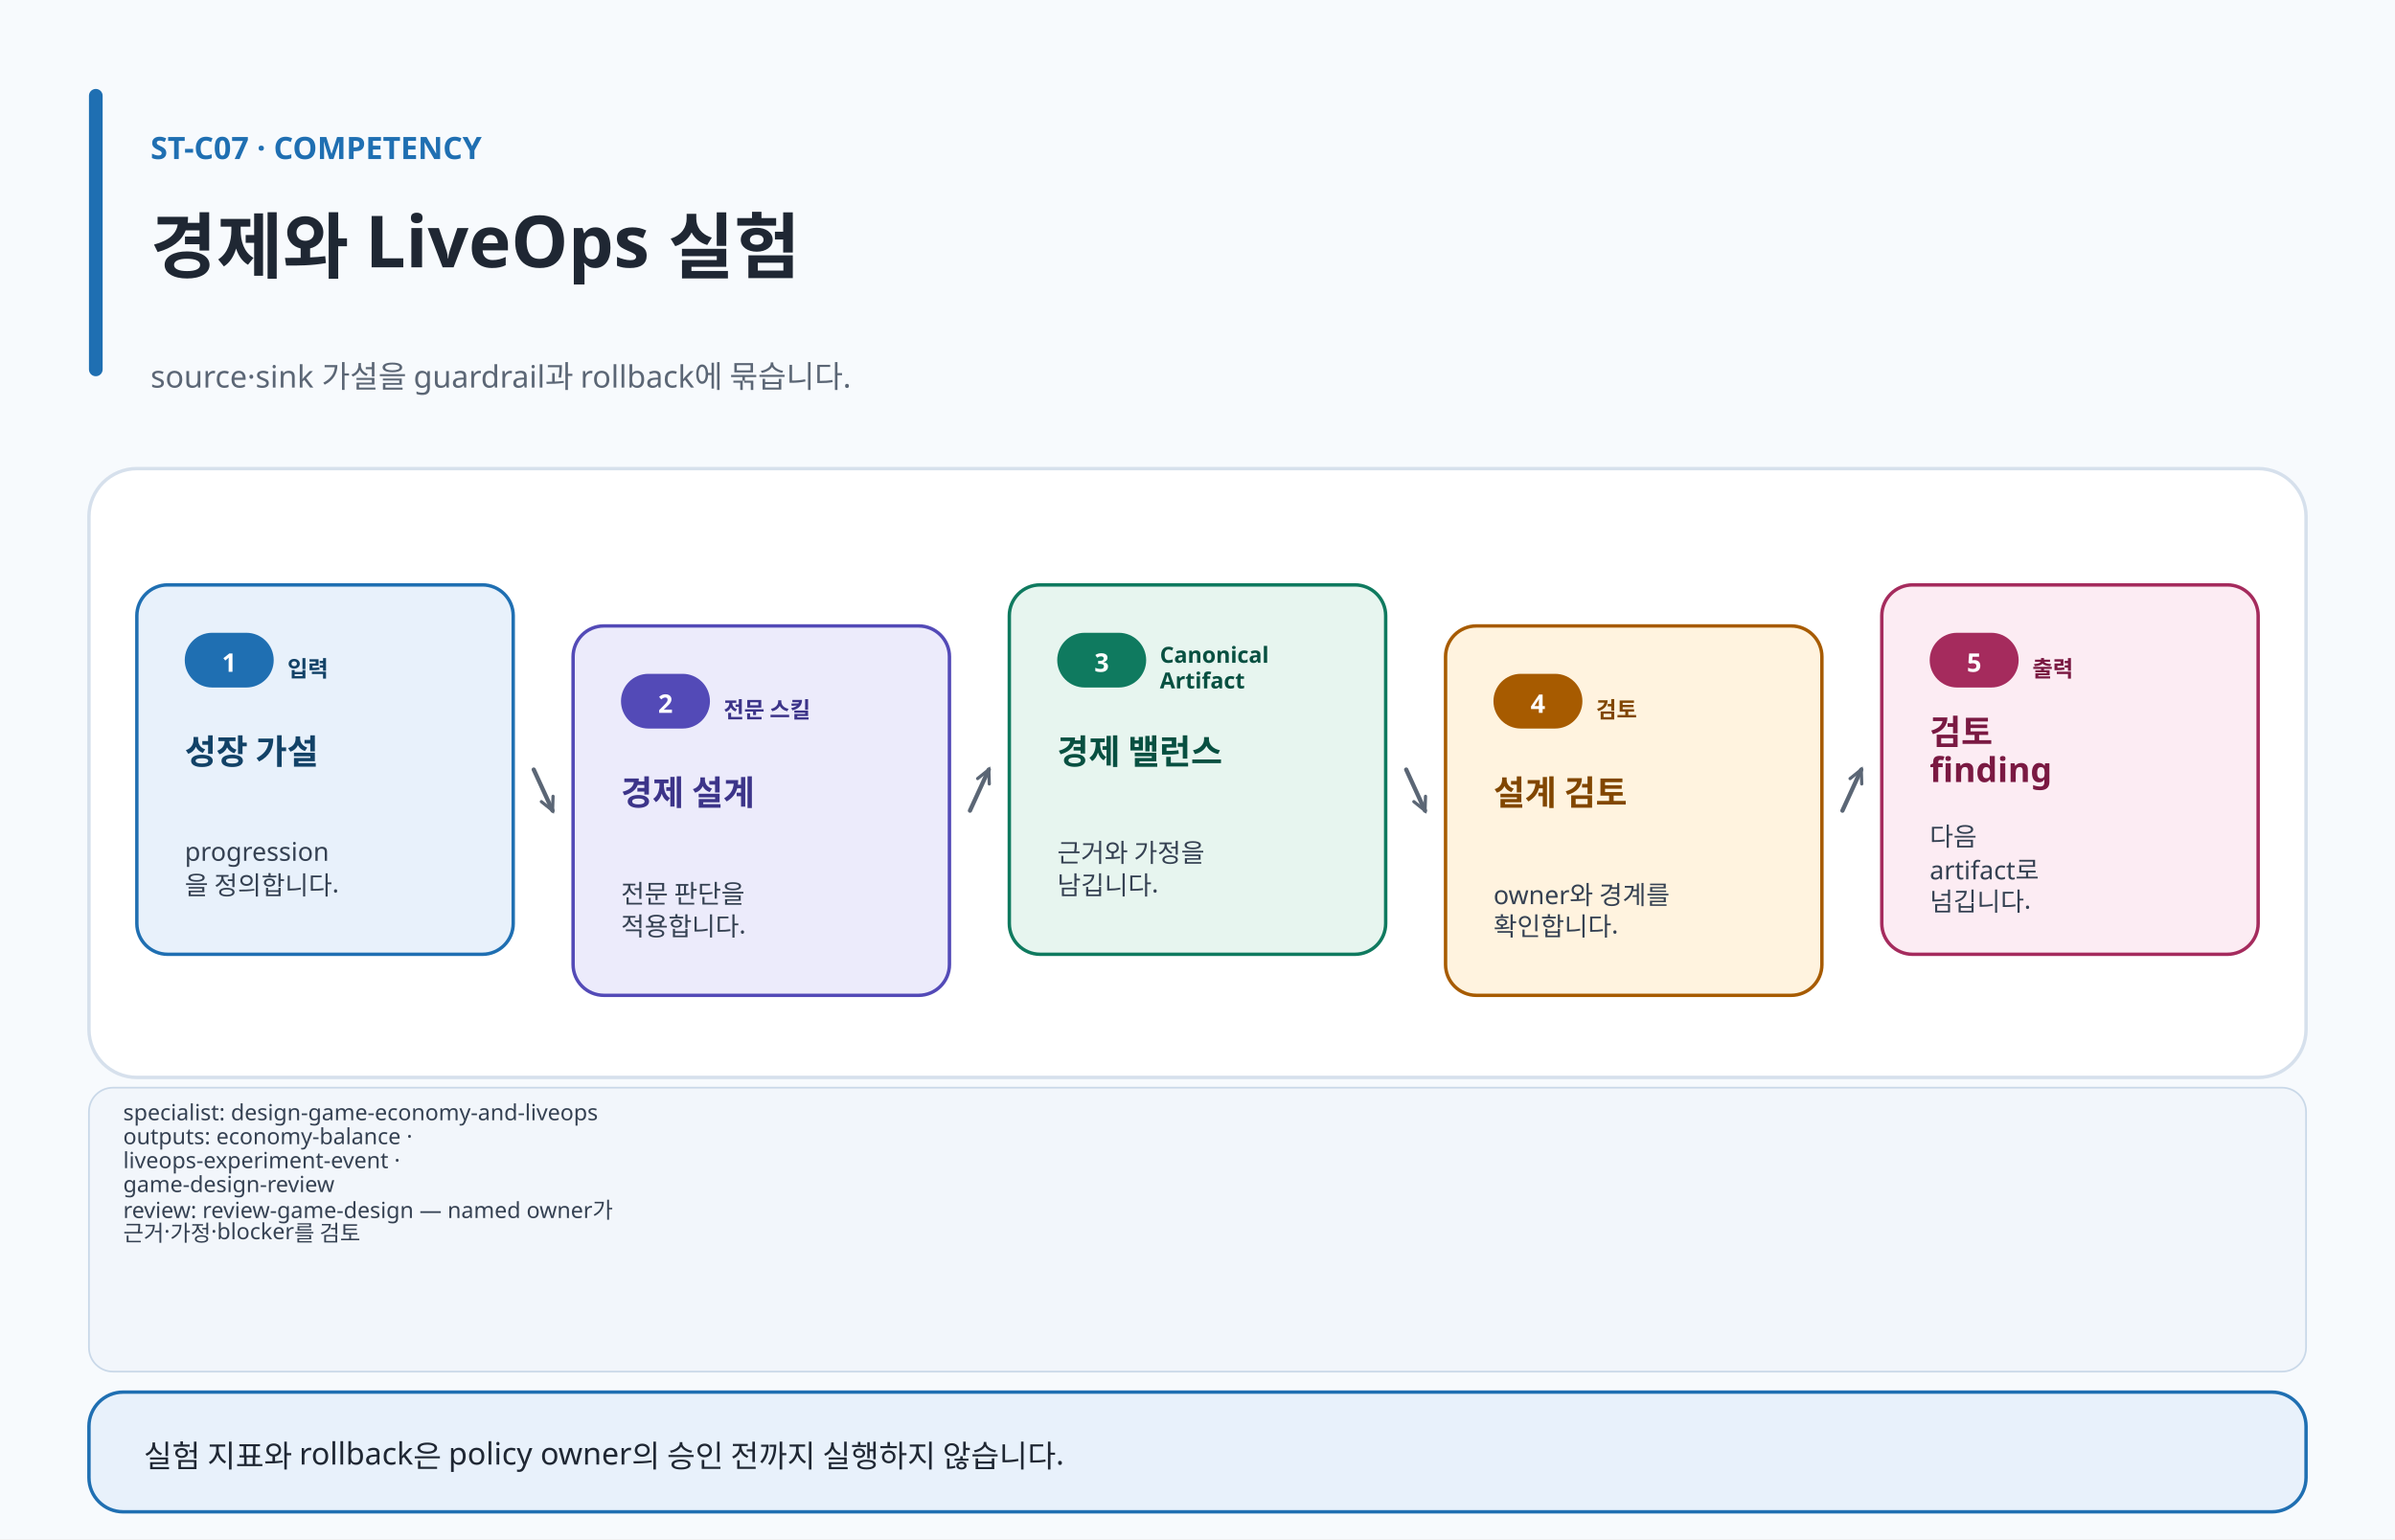
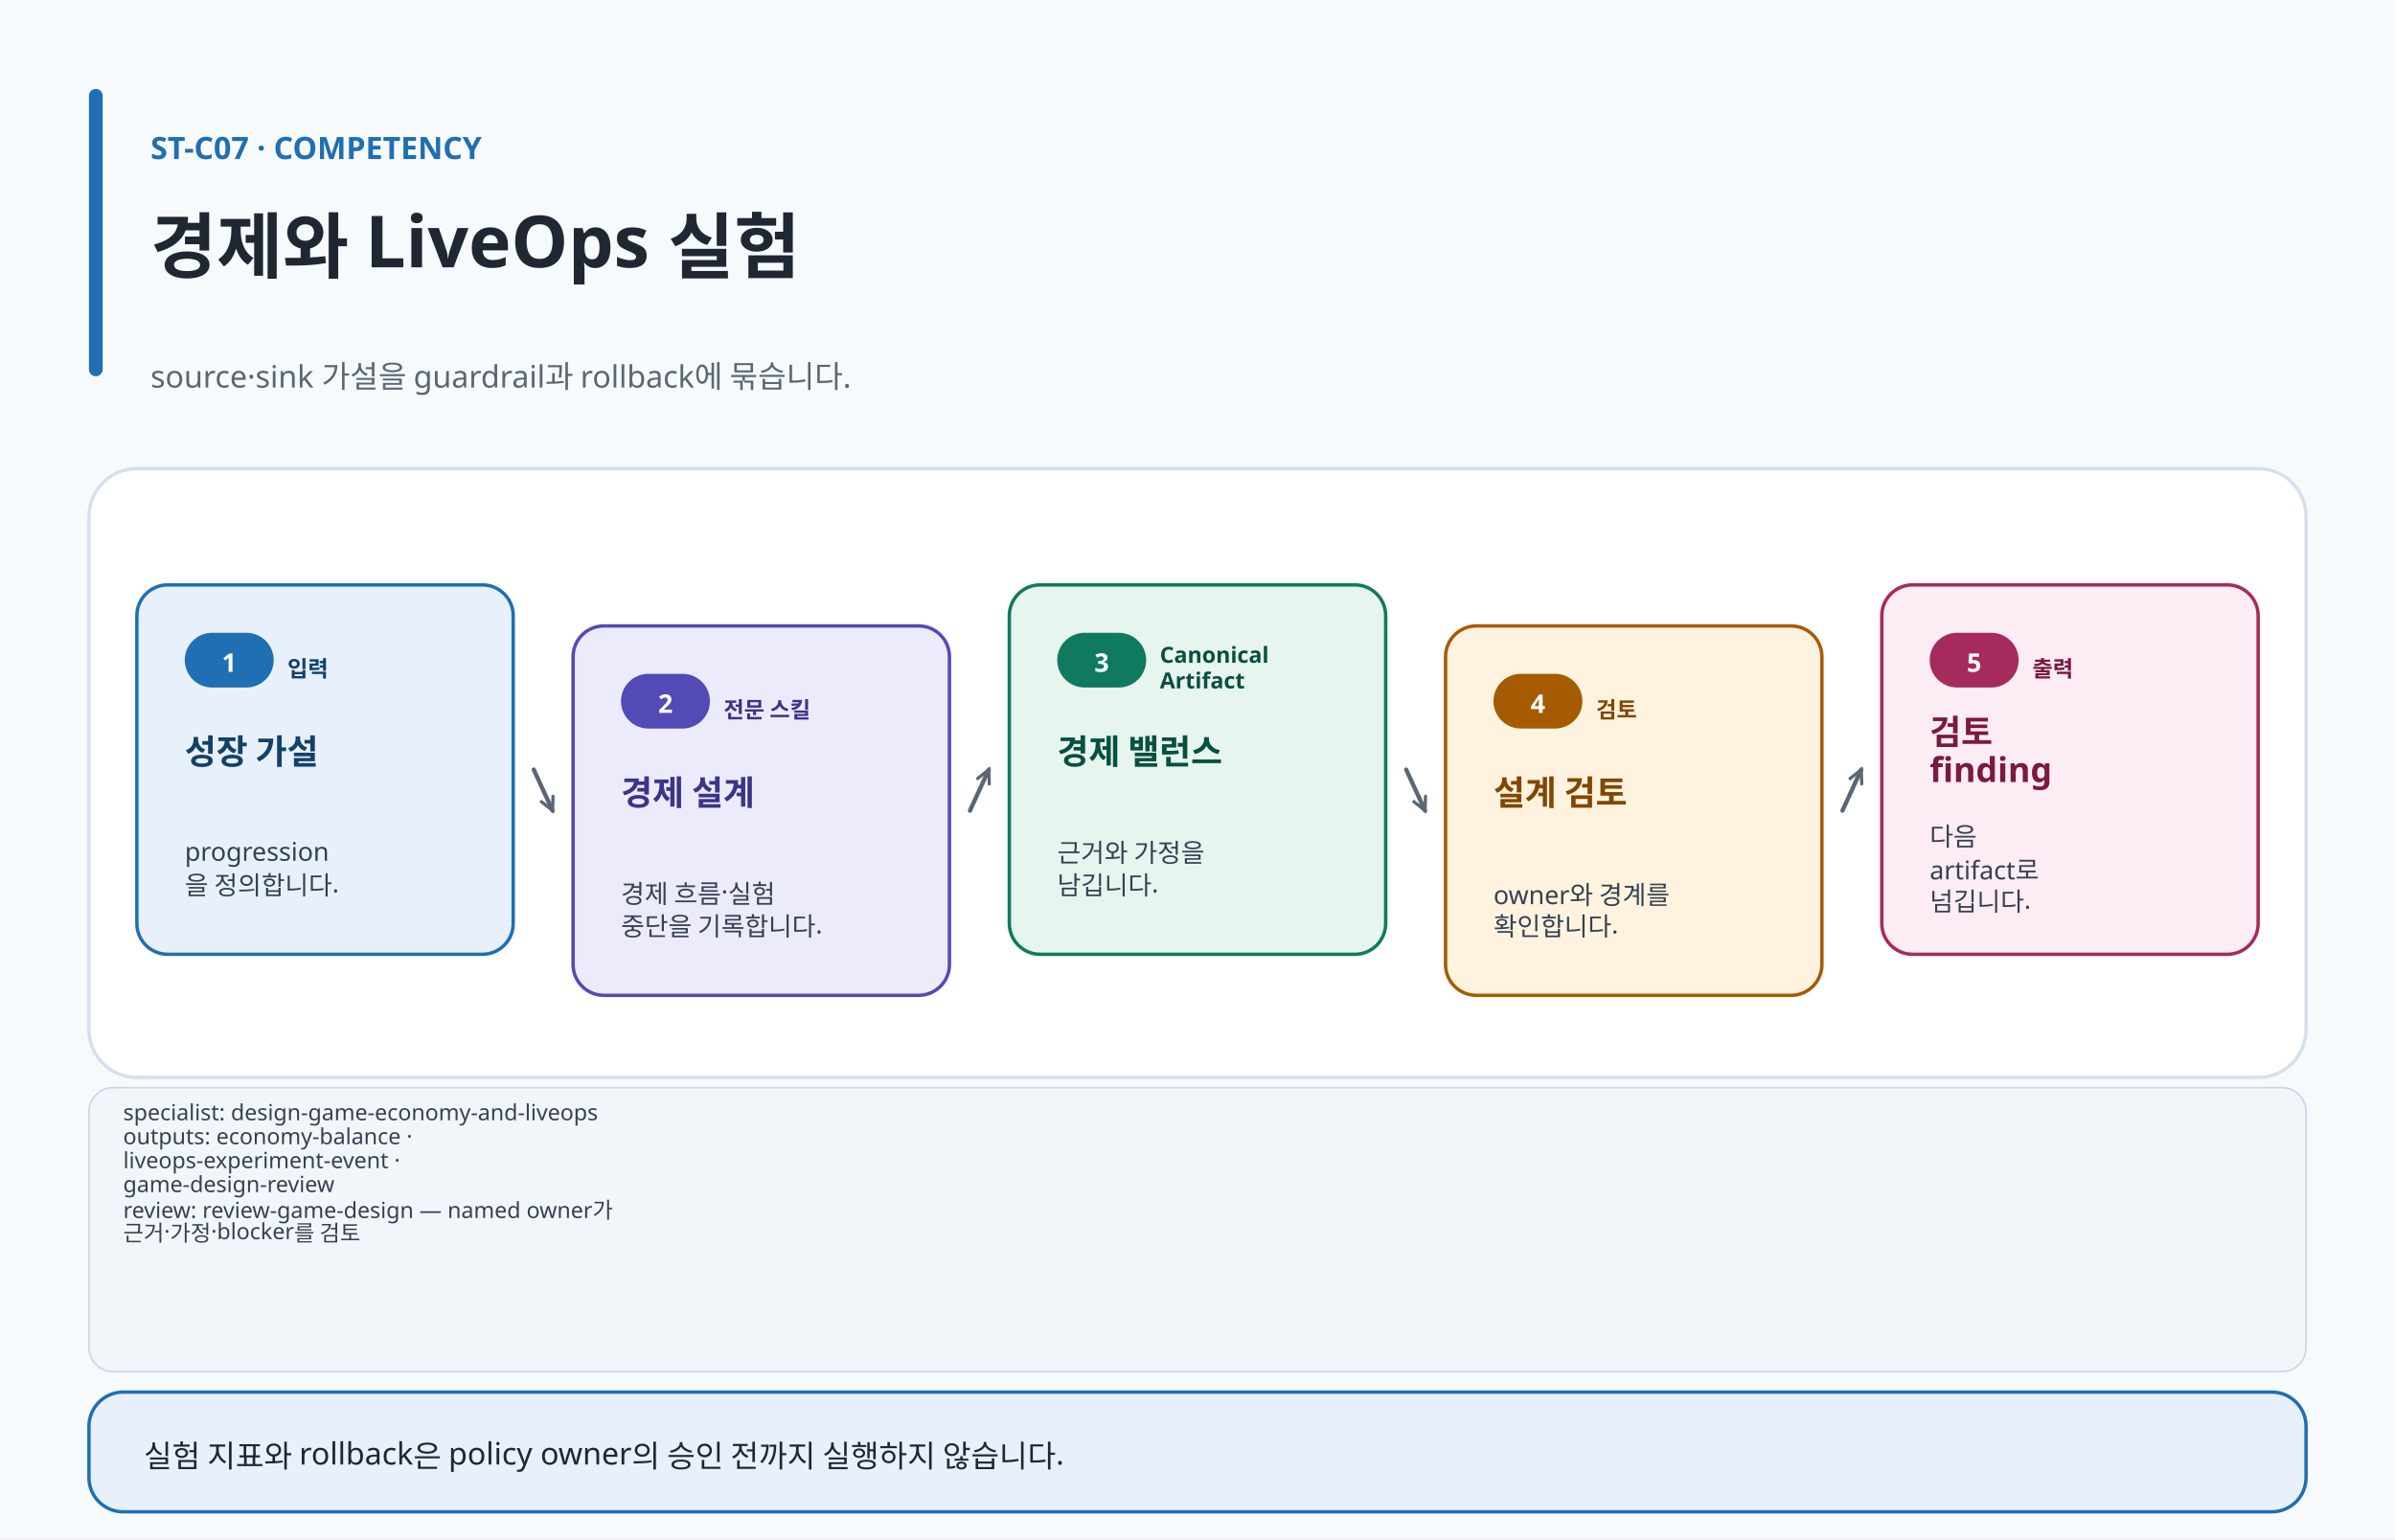
<svg xmlns="http://www.w3.org/2000/svg" viewBox="0 0 1400 900" width="1400" height="900" role="img" aria-label="성장과 경제 및 밸런스와 LiveOps 실험의 흐름" style="font-family:Pretendard,'Apple SD Gothic Neo','Malgun Gothic','Noto Sans KR',sans-serif">
  <defs>
    <marker id="open-arrow" viewBox="0 0 12 12" refX="10" refY="6" markerWidth="11.25" markerHeight="11.25" markerUnits="userSpaceOnUse" orient="auto">
      <path d="M 2 2 L 10 6 L 2 10" fill="none" stroke="#5B6675" stroke-width="2" stroke-linecap="round" />
    </marker>
  </defs>
  <rect width="1400" height="900" fill="#F7FAFD" />
  <rect x="52" y="52" width="8" height="168" rx="4" fill="#1F6FB2" />
  <text data-text-role="eyebrow" x="88" y="86" text-anchor="start" dominant-baseline="central" fill="#1F6FB2" font-size="18" font-weight="700">
    <tspan x="88" dy="0">ST-C07 · COMPETENCY</tspan>
  </text>
  <text data-text-role="title" x="88" y="141" text-anchor="start" dominant-baseline="central" fill="#1F2733" font-size="42" font-weight="700">
    <tspan x="88" dy="0">경제와 LiveOps 실험</tspan>
  </text>
  <text data-text-role="description" x="88" y="218" text-anchor="start" dominant-baseline="central" fill="#5B6675" font-size="18" font-weight="400">
    <tspan x="88" dy="0">source·sink 가설을 guardrail과 rollback에 묶습니다.</tspan>
  </text>
  <rect x="52" y="274" width="1296" height="356" rx="28" fill="#FFFFFF" stroke="#D6E0EC" stroke-width="2" />
  <path d="M 312 450 L 323 474" fill="none" stroke="#5B6675" stroke-width="2.5" stroke-linecap="round" marker-end="url(#open-arrow)" />
  <path d="M 567 474 L 578 450" fill="none" stroke="#5B6675" stroke-width="2.5" stroke-linecap="round" marker-end="url(#open-arrow)" />
  <path d="M 822 450 L 833 474" fill="none" stroke="#5B6675" stroke-width="2.5" stroke-linecap="round" marker-end="url(#open-arrow)" />
  <path d="M 1077 474 L 1088 450" fill="none" stroke="#5B6675" stroke-width="2.5" stroke-linecap="round" marker-end="url(#open-arrow)" />
  <g aria-label="읽기 순서 1: 성장 가설">
    <rect x="80" y="342" width="220" height="216" rx="18" fill="#E8F1FB" stroke="#1F6FB2" stroke-width="2" />
    <rect x="108" y="370" width="52" height="32" rx="16" fill="#1F6FB2" />
    <text data-text-role="caption" x="134" y="387" text-anchor="middle" dominant-baseline="central" fill="#FFFFFF" font-size="15" font-weight="700">
      <tspan x="134" dy="0">1</tspan>
    </text>
    <text data-text-role="caption" x="168" y="390" text-anchor="start" dominant-baseline="central" fill="#124267" font-size="13" font-weight="700">
      <tspan x="168" dy="0">입력</tspan>
    </text>
    <text data-text-role="card-title" x="108" y="438" text-anchor="start" dominant-baseline="central" fill="#124267" font-size="20" font-weight="700">
      <tspan x="108" dy="0">성장 가설</tspan>
    </text>
    <text data-text-role="card-body" x="108" y="497.5" text-anchor="start" dominant-baseline="central" fill="#354152" font-size="15" font-weight="400">
      <tspan x="108" dy="0">progression</tspan>
      <tspan x="108" dy="19">을 정의합니다.</tspan>
    </text>
  </g>
  <g aria-label="읽기 순서 2: 경제 설계">
    <rect x="335" y="366" width="220" height="216" rx="18" fill="#ECEBFB" stroke="#534AB7" stroke-width="2" />
    <rect x="363" y="394" width="52" height="32" rx="16" fill="#534AB7" />
    <text data-text-role="caption" x="389" y="411" text-anchor="middle" dominant-baseline="central" fill="#FFFFFF" font-size="15" font-weight="700">
      <tspan x="389" dy="0">2</tspan>
    </text>
    <text data-text-role="caption" x="423" y="414" text-anchor="start" dominant-baseline="central" fill="#3C3489" font-size="13" font-weight="700">
      <tspan x="423" dy="0">전문 스킬</tspan>
    </text>
    <text data-text-role="card-title" x="363" y="462" text-anchor="start" dominant-baseline="central" fill="#3C3489" font-size="20" font-weight="700">
      <tspan x="363" dy="0">경제 설계</tspan>
    </text>
    <text data-text-role="card-body" x="363" y="521.5" text-anchor="start" dominant-baseline="central" fill="#354152" font-size="15" font-weight="400">
-       <tspan x="363" dy="0">전문 판단을</tspan>
-       <tspan x="363" dy="19">적용합니다.</tspan>
+       <tspan x="363" dy="0">경제 흐름·실험</tspan>
+       <tspan x="363" dy="19">중단을 기록합니다.</tspan>
    </text>
  </g>
  <g aria-label="읽기 순서 3: 경제 밸런스">
    <rect x="590" y="342" width="220" height="216" rx="18" fill="#E7F5EF" stroke="#0F7A5F" stroke-width="2" />
    <rect x="618" y="370" width="52" height="32" rx="16" fill="#0F7A5F" />
    <text data-text-role="caption" x="644" y="387" text-anchor="middle" dominant-baseline="central" fill="#FFFFFF" font-size="15" font-weight="700">
      <tspan x="644" dy="0">3</tspan>
    </text>
    <text data-text-role="caption" x="678" y="382.5" text-anchor="start" dominant-baseline="central" fill="#085041" font-size="13" font-weight="700">
      <tspan x="678" dy="0">Canonical</tspan>
      <tspan x="678" dy="15">Artifact</tspan>
    </text>
    <text data-text-role="card-title" x="618" y="438" text-anchor="start" dominant-baseline="central" fill="#085041" font-size="20" font-weight="700">
      <tspan x="618" dy="0">경제 밸런스</tspan>
    </text>
    <text data-text-role="card-body" x="618" y="497.5" text-anchor="start" dominant-baseline="central" fill="#354152" font-size="15" font-weight="400">
      <tspan x="618" dy="0">근거와 가정을</tspan>
      <tspan x="618" dy="19">남깁니다.</tspan>
    </text>
  </g>
  <g aria-label="읽기 순서 4: 설계 검토">
    <rect x="845" y="366" width="220" height="216" rx="18" fill="#FFF3DF" stroke="#A75B00" stroke-width="2" />
    <rect x="873" y="394" width="52" height="32" rx="16" fill="#A75B00" />
    <text data-text-role="caption" x="899" y="411" text-anchor="middle" dominant-baseline="central" fill="#FFFFFF" font-size="15" font-weight="700">
      <tspan x="899" dy="0">4</tspan>
    </text>
    <text data-text-role="caption" x="933" y="414" text-anchor="start" dominant-baseline="central" fill="#814600" font-size="13" font-weight="700">
      <tspan x="933" dy="0">검토</tspan>
    </text>
    <text data-text-role="card-title" x="873" y="462" text-anchor="start" dominant-baseline="central" fill="#814600" font-size="20" font-weight="700">
      <tspan x="873" dy="0">설계 검토</tspan>
    </text>
    <text data-text-role="card-body" x="873" y="521.5" text-anchor="start" dominant-baseline="central" fill="#354152" font-size="15" font-weight="400">
      <tspan x="873" dy="0">owner와 경계를</tspan>
      <tspan x="873" dy="19">확인합니다.</tspan>
    </text>
  </g>
  <g aria-label="읽기 순서 5: 검토 finding">
    <rect x="1100" y="342" width="220" height="216" rx="18" fill="#FCECF3" stroke="#A52B5D" stroke-width="2" />
    <rect x="1128" y="370" width="52" height="32" rx="16" fill="#A52B5D" />
    <text data-text-role="caption" x="1154" y="387" text-anchor="middle" dominant-baseline="central" fill="#FFFFFF" font-size="15" font-weight="700">
      <tspan x="1154" dy="0">5</tspan>
    </text>
    <text data-text-role="caption" x="1188" y="390" text-anchor="start" dominant-baseline="central" fill="#7A1942" font-size="13" font-weight="700">
      <tspan x="1188" dy="0">출력</tspan>
    </text>
    <text data-text-role="card-title" x="1128" y="426.5" text-anchor="start" dominant-baseline="central" fill="#7A1942" font-size="20" font-weight="700">
      <tspan x="1128" dy="0">검토</tspan>
      <tspan x="1128" dy="23">finding</tspan>
    </text>
    <text data-text-role="card-body" x="1128" y="488" text-anchor="start" dominant-baseline="central" fill="#354152" font-size="15" font-weight="400">
      <tspan x="1128" dy="0">다음</tspan>
      <tspan x="1128" dy="19">artifact로</tspan>
      <tspan x="1128" dy="19">넘깁니다.</tspan>
    </text>
  </g>
  <rect x="52" y="636" width="1296" height="166" rx="14" fill="#F2F6FB" stroke="#C9D8E8" stroke-width="1" />
  <text data-text-role="semantic-rail" x="72" y="650" text-anchor="start" dominant-baseline="central" fill="#354152" font-size="13" font-weight="400">
    <tspan x="72" dy="0">specialist: design-game-economy-and-liveops</tspan>
  </text>
  <text data-text-role="semantic-rail" x="72" y="664" text-anchor="start" dominant-baseline="central" fill="#354152" font-size="13" font-weight="400">
    <tspan x="72" dy="0">outputs: economy-balance ·</tspan>
    <tspan x="72" dy="14">liveops-experiment-event ·</tspan>
    <tspan x="72" dy="14">game-design-review</tspan>
  </text>
  <text data-text-role="semantic-rail" x="72" y="706" text-anchor="start" dominant-baseline="central" fill="#354152" font-size="13" font-weight="400">
    <tspan x="72" dy="0">review: review-game-design — named owner가</tspan>
    <tspan x="72" dy="14">근거·가정·blocker를 검토</tspan>
  </text>
  <rect x="52" y="814" width="1296" height="70" rx="20" fill="#E8F1FB" stroke="#1F6FB2" stroke-width="2" />
  <text data-text-role="footer" x="84" y="850" text-anchor="start" dominant-baseline="central" fill="#1F2733" font-size="18" font-weight="400">
    <tspan x="84" dy="0">실험 지표와 rollback은 policy owner의 승인 전까지 실행하지 않습니다.</tspan>
  </text>
</svg>
